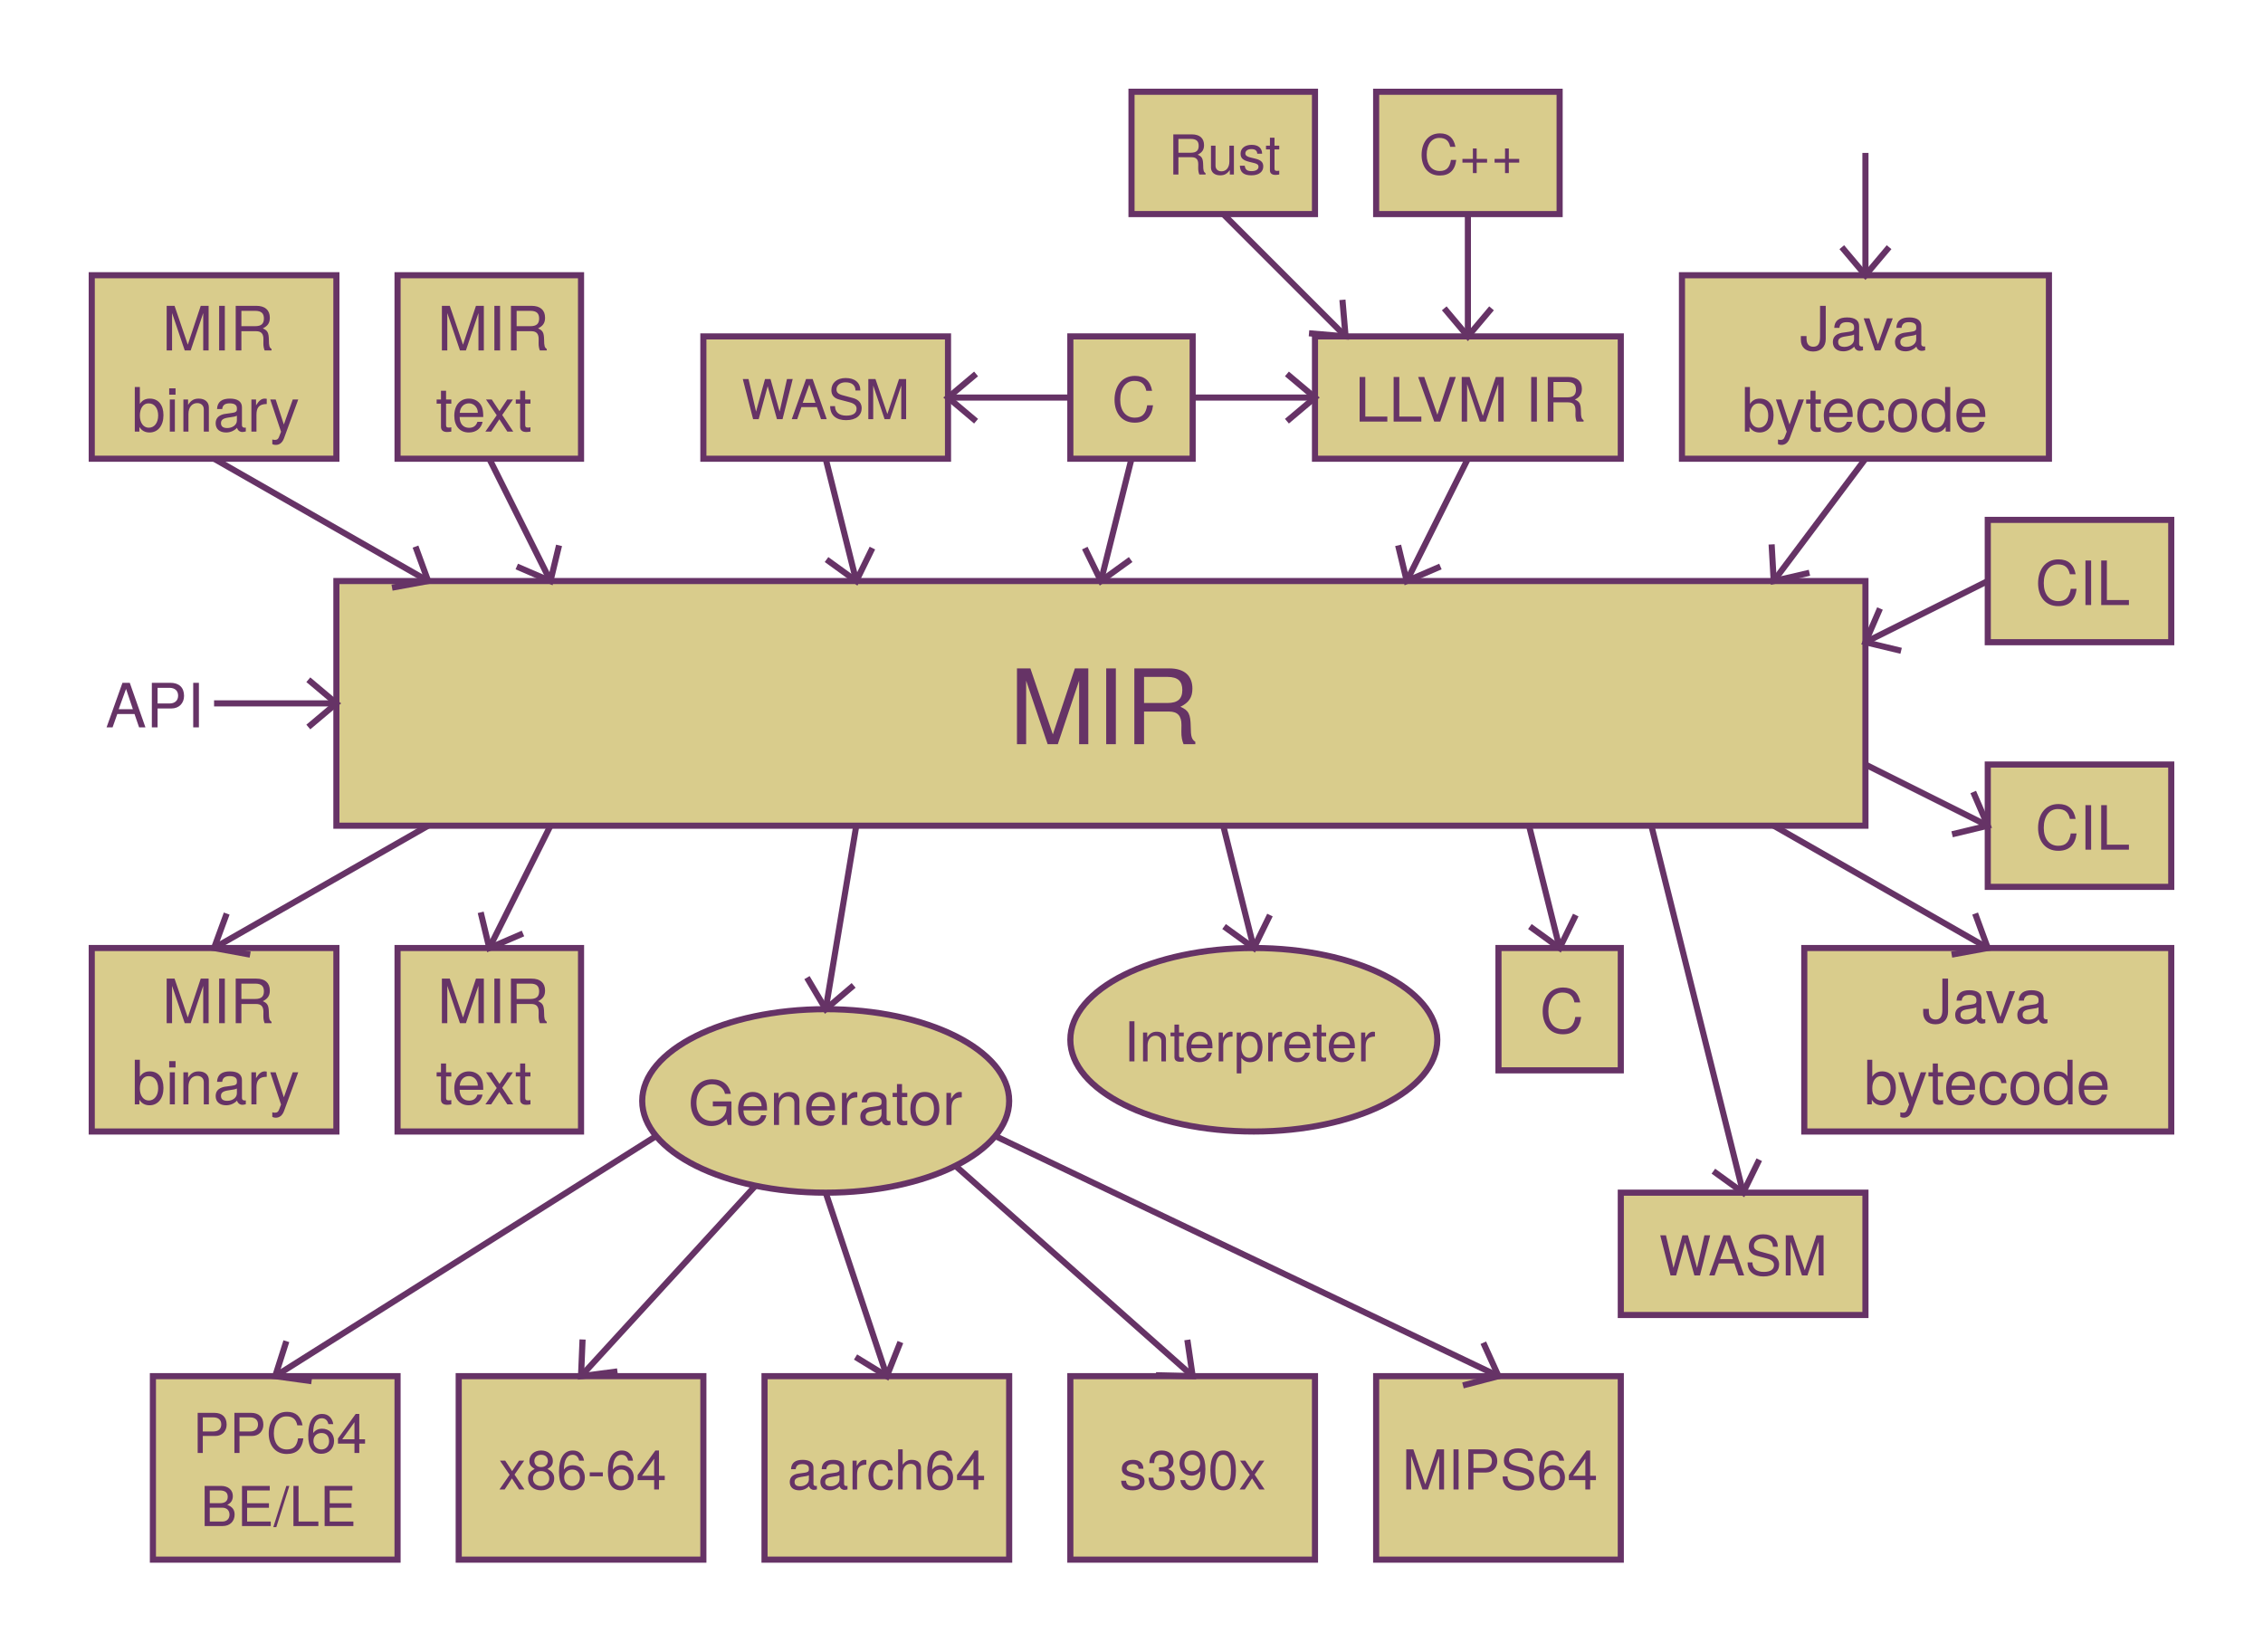
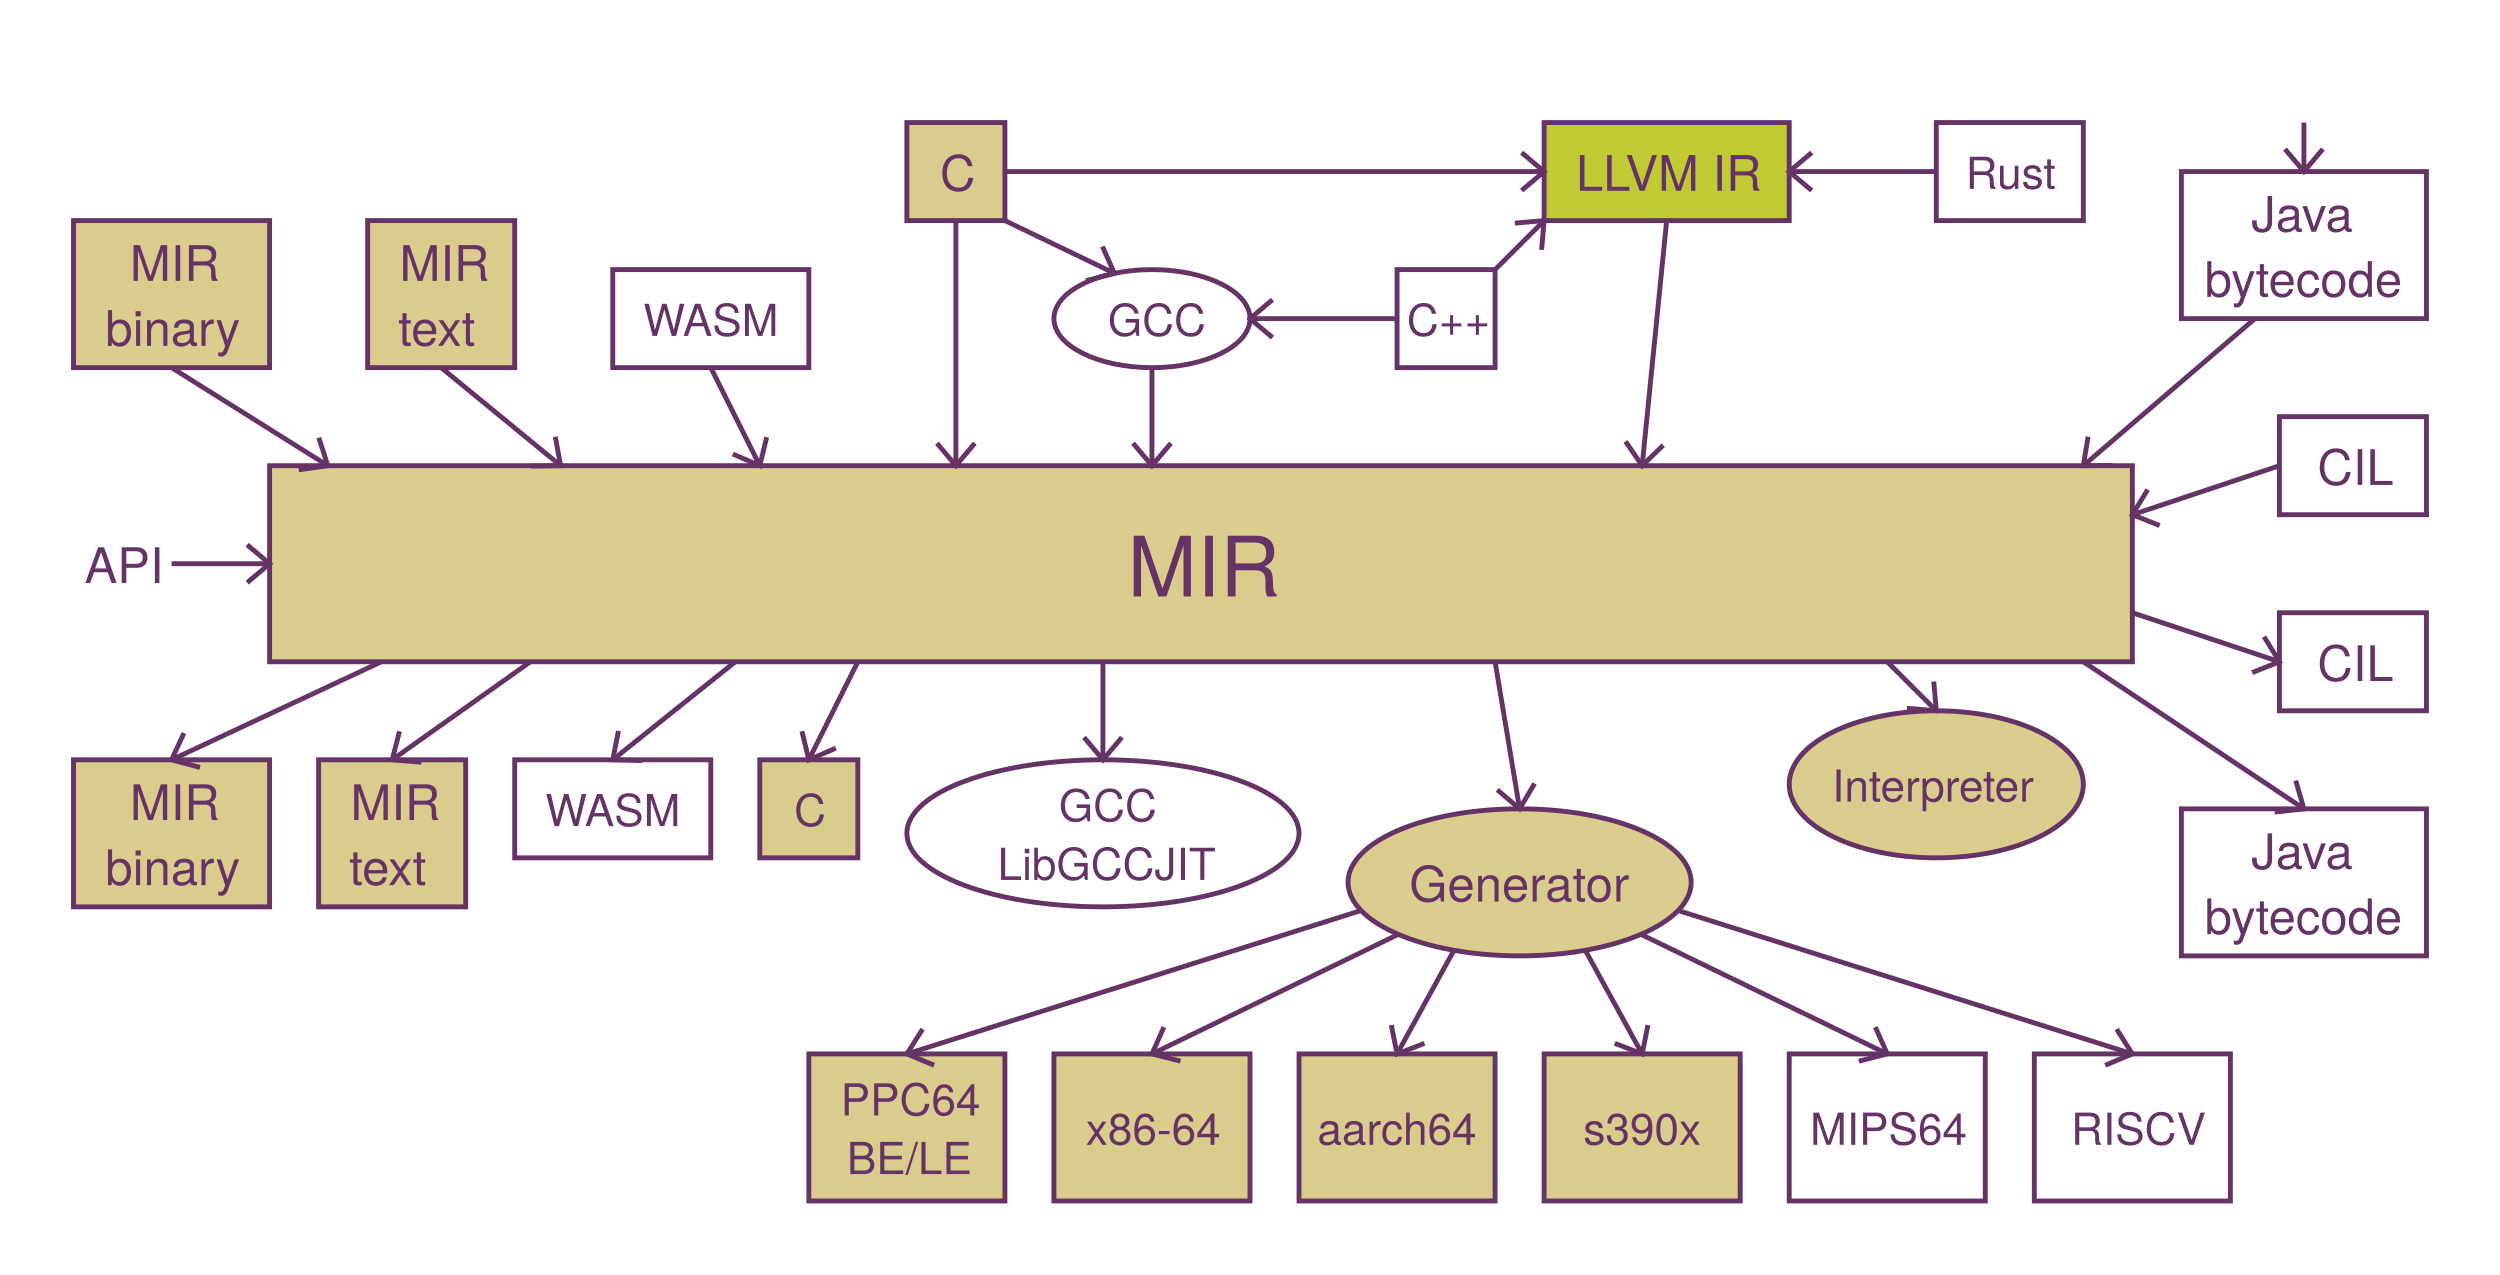
- <svg xmlns="http://www.w3.org/2000/svg" width="740.0" height="540.0" viewBox="130.0 70.0 740.0 540.0" version="1.1">
-   <rect x="130.0" y="70.0" width="740.0" height="540.0" fill="rgb(255,255,255)" />
-   <g id="s196449097">
-     <polygon id="s196449097" points="240.0,260.0 740,260.0 740,340.0 240.0,340.0 " fill="rgb(217,204,140)" stroke-width="2.0" stroke="rgb(102,51,102)" />
-     <g id="t196449097">
-       <text xml:space="preserve" x="460" y="313.348" font-family="Sans,Helvetica" fill="rgb(102,51,102)" font-size="34">MIR</text>
-     </g>
-   </g>
-   <g id="s44442702">
-     <polygon id="s44442702" points="160.0,280.0 200.0,280.0 200,320.0 160.0,320 " fill="none" stroke-width="0.0" stroke="rgb(102,51,102)" />
-     <g id="t44442702">
+ <svg xmlns="http://www.w3.org/2000/svg" width="1020.0" height="520.0" viewBox="130.0 70.0 1020.0 520.0" version="1.1">
+   <rect x="130.0" y="70.0" width="1020.0" height="520.0" fill="rgb(255,255,255)" />
+   <g id="s131903519">
+     <polygon id="s131903519" points="240.0,260.0 1000,260.0 1000,340 240.0,340.0 " fill="rgb(217,204,140)" stroke-width="2.0" stroke="rgb(102,51,102)" />
+     <g id="t131903519">
+       <text xml:space="preserve" x="590.0" y="313.348" font-family="Sans,Helvetica" fill="rgb(102,51,102)" font-size="34">MIR</text>
+     </g>
+   </g>
+   <g id="s228237164">
+     <polygon id="s228237164" points="160.0,280.0 200.0,280.0 200,320.0 160.0,320 " fill="none" stroke-width="0.0" stroke="rgb(102,51,102)" />
+     <g id="t228237164">
      <text xml:space="preserve" x="164.5" y="307.852" font-family="Sans,Helvetica" fill="rgb(102,51,102)" font-size="20">API</text>
    </g>
  </g>
-   <g id="s35744111">
-     <polygon id="s35744111" points="480.0,180.0 520,180.0 520,220.0 480.0,220 " fill="rgb(217,204,140)" stroke-width="2.0" stroke="rgb(102,51,102)" />
-     <g id="t35744111">
-       <text xml:space="preserve" x="493.5" y="207.852" font-family="Sans,Helvetica" fill="rgb(102,51,102)" font-size="20">C</text>
-     </g>
-   </g>
-   <g id="s20178556">
-     <polygon id="s20178556" points="560.0,180.0 660.0,180.0 659.998,220 560.0,220.0 " fill="rgb(217,204,140)" stroke-width="2.0" stroke="rgb(102,51,102)" />
-     <g id="t20178556">
-       <text xml:space="preserve" x="573.0" y="207.852" font-family="Sans,Helvetica" fill="rgb(102,51,102)" font-size="20">LLVM IR</text>
-     </g>
-   </g>
-   <g id="s54205189">
-     <polygon id="s54205189" points="360.0,180.0 439.999,180.0 440.0,220 360.0,220.0 " fill="rgb(217,204,140)" stroke-width="2.0" stroke="rgb(102,51,102)" />
-     <g id="t54205189">
-       <text xml:space="preserve" x="372.5" y="207.066" font-family="Sans,Helvetica" fill="rgb(102,51,102)" font-size="18">WASM</text>
-     </g>
-   </g>
-   <g id="s222574426">
-     <polygon id="s222574426" points="580.0,100.0 639.998,100.0 640.0,140.0 580.0,140.0 " fill="rgb(217,204,140)" stroke-width="2.0" stroke="rgb(102,51,102)" />
-     <g id="t222574426">
-       <text xml:space="preserve" x="594.0" y="127.066" font-family="Sans,Helvetica" fill="rgb(102,51,102)" font-size="18">C++</text>
-     </g>
-   </g>
-   <g id="s142945675">
-     <polygon id="s142945675" points="500,100.0 560,100.0 560.0,140 500,140.0 " fill="rgb(217,204,140)" stroke-width="2.0" stroke="rgb(102,51,102)" />
-     <g id="t142945675">
-       <text xml:space="preserve" x="512.0" y="127.066" font-family="Sans,Helvetica" fill="rgb(102,51,102)" font-size="18">Rust</text>
-     </g>
-   </g>
-   <g id="s152497768">
-     <polygon id="s152497768" points="160.0,380.0 240,380.0 240,440.0 160.0,440 " fill="rgb(217,204,140)" stroke-width="2.0" stroke="rgb(102,51,102)" />
-     <g id="t152497768">
+   <g id="s15792437">
+     <polygon id="s15792437" points="500.0,120.0 540.0,120.0 540,160.0 500.0,160 " fill="rgb(217,204,140)" stroke-width="2.0" stroke="rgb(102,51,102)" />
+     <g id="t15792437">
+       <text xml:space="preserve" x="513.5" y="147.852" font-family="Sans,Helvetica" fill="rgb(102,51,102)" font-size="20">C</text>
+     </g>
+   </g>
+   <g id="s109474250">
+     <polygon id="s109474250" points="760.0,120.0 860.0,120.0 859.998,160 760.0,160.0 " fill="rgb(192,202,51)" stroke-width="2.0" stroke="rgb(102,51,102)" />
+     <g id="t109474250">
+       <text xml:space="preserve" x="773.0" y="147.852" font-family="Sans,Helvetica" fill="rgb(102,51,102)" font-size="20">LLVM IR</text>
+     </g>
+   </g>
+   <g id="s170274619">
+     <polygon id="s170274619" points="380.0,180.0 459.999,180.0 460.0,220 380.0,220.0 " fill="none" stroke-width="2.0" stroke="rgb(102,51,102)" />
+     <g id="t170274619">
+       <text xml:space="preserve" x="392.5" y="207.066" font-family="Sans,Helvetica" fill="rgb(102,51,102)" font-size="18">WASM</text>
+     </g>
+   </g>
+   <g id="s122177112">
+     <polygon id="s122177112" points="700.0,180.0 739.999,180.0 740.0,220 700.0,220.0 " fill="none" stroke-width="2.0" stroke="rgb(102,51,102)" />
+     <g id="t122177112">
+       <text xml:space="preserve" x="704.0" y="207.066" font-family="Sans,Helvetica" fill="rgb(102,51,102)" font-size="18">C++</text>
+     </g>
+   </g>
+   <g id="s256177073">
+     <polygon id="s256177073" points="920,120.0 980,120.0 980.0,160 920,160.0 " fill="none" stroke-width="2.0" stroke="rgb(102,51,102)" />
+     <g id="t256177073">
+       <text xml:space="preserve" x="932.0" y="147.066" font-family="Sans,Helvetica" fill="rgb(102,51,102)" font-size="18">Rust</text>
+     </g>
+   </g>
+   <g id="s243392662">
+     <polygon id="s243392662" points="160.0,380.0 240,380.0 240,440.0 160.0,440 " fill="rgb(217,204,140)" stroke-width="2.0" stroke="rgb(102,51,102)" />
+     <g id="t243392662">
      <text xml:space="preserve" x="183" y="404.58" font-family="Sans,Helvetica" fill="rgb(102,51,102)" font-size="20">MIR</text>
      <text xml:space="preserve" x="173" y="431.123" font-family="Sans,Helvetica" fill="rgb(102,51,102)" font-size="20">binary</text>
    </g>
  </g>
-   <g id="s131555969">
-     <polygon id="s131555969" points="260.0,380.0 320.0,380.0 320,439.999 260.0,440.0 " fill="rgb(217,204,140)" stroke-width="2.0" stroke="rgb(102,51,102)" />
-     <g id="t131555969">
+   <g id="s163480599">
+     <polygon id="s163480599" points="260.0,380.0 320.0,380.0 320,439.999 260.0,440.0 " fill="rgb(217,204,140)" stroke-width="2.0" stroke="rgb(102,51,102)" />
+     <g id="t163480599">
      <text xml:space="preserve" x="273.0" y="404.58" font-family="Sans,Helvetica" fill="rgb(102,51,102)" font-size="20">MIR</text>
      <text xml:space="preserve" x="272.5" y="431.123" font-family="Sans,Helvetica" fill="rgb(102,51,102)" font-size="20">text</text>
    </g>
  </g>
-   <g id="s125726502">
-     <polygon id="s125726502" points="620.0,380.0 659.999,380.0 660.0,420.0 620.0,420 " fill="rgb(217,204,140)" stroke-width="2.0" stroke="rgb(102,51,102)" />
-     <g id="t125726502">
-       <text xml:space="preserve" x="633.5" y="407.852" font-family="Sans,Helvetica" fill="rgb(102,51,102)" font-size="20">C</text>
-     </g>
-   </g>
-   <g id="s68622183">
-     <polygon id="s68622183" points="280.0,520.0 360.0,520.0 360,580.0 280.0,580.0 " fill="rgb(217,204,140)" stroke-width="2.0" stroke="rgb(102,51,102)" />
-     <g id="t68622183">
-       <text xml:space="preserve" x="293.0" y="557.066" font-family="Sans,Helvetica" fill="rgb(102,51,102)" font-size="18">x86-64</text>
-     </g>
-   </g>
-   <g id="s127961364">
-     <polygon id="s127961364" points="380.0,520.0 460,520.0 460.0,580.0 380.0,580 " fill="rgb(217,204,140)" stroke-width="2.0" stroke="rgb(102,51,102)" />
-     <g id="t127961364">
-       <text xml:space="preserve" x="387.5" y="557.066" font-family="Sans,Helvetica" fill="rgb(102,51,102)" font-size="18">aarch64</text>
-     </g>
-   </g>
-   <g id="s43427261">
-     <polygon id="s43427261" points="180,520.0 260,520.0 260,580.0 180,580.0 " fill="rgb(217,204,140)" stroke-width="2.0" stroke="rgb(102,51,102)" />
-     <g id="t43427261">
-       <text xml:space="preserve" x="193" y="545.122" font-family="Sans,Helvetica" fill="rgb(102,51,102)" font-size="18">PPC64</text>
-       <text xml:space="preserve" x="195.5" y="569.011" font-family="Sans,Helvetica" fill="rgb(102,51,102)" font-size="18">BE/LE</text>
-     </g>
-   </g>
-   <g id="s231888818">
-     <polygon id="s231888818" points="580.0,520.0 660.0,520.0 659.999,580.0 580.0,580.0 " fill="rgb(217,204,140)" stroke-width="2.0" stroke="rgb(102,51,102)" />
-     <g id="t231888818">
-       <text xml:space="preserve" x="588.5" y="557.066" font-family="Sans,Helvetica" fill="rgb(102,51,102)" font-size="18">MIPS64</text>
-     </g>
-   </g>
-   <g id="s250856195">
-     <polygon id="s250856195" points="160,160.0 240,160.0 240.0,220.0 160,220 " fill="rgb(217,204,140)" stroke-width="2.0" stroke="rgb(102,51,102)" />
-     <g id="t250856195">
-       <text xml:space="preserve" x="183.0" y="184.58" font-family="Sans,Helvetica" fill="rgb(102,51,102)" font-size="20">MIR</text>
-       <text xml:space="preserve" x="173.0" y="211.123" font-family="Sans,Helvetica" fill="rgb(102,51,102)" font-size="20">binary</text>
-     </g>
-   </g>
-   <g id="s176628352">
-     <polygon id="s176628352" points="260.0,160.0 320.0,160.0 320.0,220 260.0,220.0 " fill="rgb(217,204,140)" stroke-width="2.0" stroke="rgb(102,51,102)" />
-     <g id="t176628352">
-       <text xml:space="preserve" x="273.0" y="184.58" font-family="Sans,Helvetica" fill="rgb(102,51,102)" font-size="20">MIR</text>
-       <text xml:space="preserve" x="272.5" y="211.123" font-family="Sans,Helvetica" fill="rgb(102,51,102)" font-size="20">text</text>
-     </g>
-   </g>
-   <g id="s118284473">
-     <ellipse id="s118284473" cx="540.0" cy="410.0" rx="60.0" ry="30.0" fill="rgb(217,204,140)" stroke-width="2.0" stroke="rgb(102,51,102)" />
-     <g id="t118284473">
-       <text xml:space="preserve" x="497.5" y="417.066" font-family="Sans,Helvetica" fill="rgb(102,51,102)" font-size="18">Interpreter</text>
-     </g>
-   </g>
-   <g id="s84557054">
-     <ellipse id="s84557054" cx="400.0" cy="430.0" rx="60" ry="30.0" fill="rgb(217,204,140)" stroke-width="2.0" stroke="rgb(102,51,102)" />
-     <g id="t84557054">
-       <text xml:space="preserve" x="355.0" y="437.852" font-family="Sans,Helvetica" fill="rgb(102,51,102)" font-size="20">Generator</text>
-     </g>
-   </g>
-   <g id="s241536095">
-     <polygon id="s241536095" points="680.0,160.0 799.999,160.0 800.0,220.0 680.0,219.999 " fill="rgb(217,204,140)" stroke-width="2.0" stroke="rgb(102,51,102)" />
-     <g id="t241536095">
-       <text xml:space="preserve" x="718.5" y="184.58" font-family="Sans,Helvetica" fill="rgb(102,51,102)" font-size="20">Java</text>
-       <text xml:space="preserve" x="699.5" y="211.123" font-family="Sans,Helvetica" fill="rgb(102,51,102)" font-size="20">bytecode</text>
-     </g>
-   </g>
-   <g id="s41674412">
-     <polygon id="s41674412" points="720.0,380.0 840.0,380.0 839.998,440.0 720.0,440 " fill="rgb(217,204,140)" stroke-width="2.0" stroke="rgb(102,51,102)" />
-     <g id="t41674412">
-       <text xml:space="preserve" x="758.5" y="404.58" font-family="Sans,Helvetica" fill="rgb(102,51,102)" font-size="20">Java</text>
-       <text xml:space="preserve" x="739.5" y="431.123" font-family="Sans,Helvetica" fill="rgb(102,51,102)" font-size="20">bytecode</text>
-     </g>
-   </g>
-   <g id="s68276085">
-     <polygon id="s68276085" points="700.0,100.0 780.0,100.0 779.998,120 700.0,120.0 " fill="none" stroke-width="0.0" stroke="rgb(102,51,102)" />
-     <g id="t68276085" />
-   </g>
-   <g id="s38349578">
-     <polygon id="s38349578" points="660.0,460.0 740.0,460.0 740,500 660.0,500.0 " fill="rgb(217,204,140)" stroke-width="2.0" stroke="rgb(102,51,102)" />
-     <g id="t38349578">
-       <text xml:space="preserve" x="672.5" y="487.066" font-family="Sans,Helvetica" fill="rgb(102,51,102)" font-size="18">WASM</text>
-     </g>
-   </g>
-   <g id="s134254459">
-     <polygon id="s134254459" points="780.0,240.0 840.0,240.0 840,280.0 780.0,280.0 " fill="rgb(217,204,140)" stroke-width="2.0" stroke="rgb(102,51,102)" />
-     <g id="t134254459">
-       <text xml:space="preserve" x="795.5" y="267.852" font-family="Sans,Helvetica" fill="rgb(102,51,102)" font-size="20">CIL</text>
-     </g>
-   </g>
-   <g id="s135709080">
-     <polygon id="s135709080" points="780.0,320.0 840,320.0 840.0,360.0 780.0,360.0 " fill="rgb(217,204,140)" stroke-width="2.0" stroke="rgb(102,51,102)" />
-     <g id="t135709080">
-       <text xml:space="preserve" x="795.5" y="347.852" font-family="Sans,Helvetica" fill="rgb(102,51,102)" font-size="20">CIL</text>
-     </g>
-   </g>
-   <g id="s71101937">
-     <polygon id="s71101937" points="480.0,520.0 560.0,520.0 560,580 480.0,580.0 " fill="rgb(217,204,140)" stroke-width="2.0" stroke="rgb(102,51,102)" />
-     <g id="t71101937">
-       <text xml:space="preserve" x="496.0" y="557.066" font-family="Sans,Helvetica" fill="rgb(102,51,102)" font-size="18">s390x</text>
-     </g>
-   </g>
-   <g id="la131526102">
-     <path id="s131526102" d="M 200.0,300.0 240.0,300.0 " fill="none" stroke-width="2.0" stroke="rgb(102,51,102)" />
-     <path id="s209627223" d="M 230.822,307.731 240.0,300.0 230.822,292.269 " fill="none" stroke-width="2.0" stroke="rgb(102,51,102)" />
-     <g id="t131526102">
+   <g id="s52916228">
+     <polygon id="s52916228" points="560.0,500.0 640.0,500.0 640,560.0 560.0,560.0 " fill="rgb(217,204,140)" stroke-width="2.0" stroke="rgb(102,51,102)" />
+     <g id="t52916228">
+       <text xml:space="preserve" x="573.0" y="537.066" font-family="Sans,Helvetica" fill="rgb(102,51,102)" font-size="18">x86-64</text>
+     </g>
+   </g>
+   <g id="s50600429">
+     <polygon id="s50600429" points="660.0,500.0 740,500.0 740.0,560.0 660.0,560 " fill="rgb(217,204,140)" stroke-width="2.0" stroke="rgb(102,51,102)" />
+     <g id="t50600429">
+       <text xml:space="preserve" x="667.5" y="537.066" font-family="Sans,Helvetica" fill="rgb(102,51,102)" font-size="18">aarch64</text>
+     </g>
+   </g>
+   <g id="s49508386">
+     <polygon id="s49508386" points="460.0,500.0 540.0,500.0 540.0,560.0 460.0,560.0 " fill="rgb(217,204,140)" stroke-width="2.0" stroke="rgb(102,51,102)" />
+     <g id="t49508386">
+       <text xml:space="preserve" x="473.0" y="525.122" font-family="Sans,Helvetica" fill="rgb(102,51,102)" font-size="18">PPC64</text>
+       <text xml:space="preserve" x="475.5" y="549.011" font-family="Sans,Helvetica" fill="rgb(102,51,102)" font-size="18">BE/LE</text>
+     </g>
+   </g>
+   <g id="s169691827">
+     <polygon id="s169691827" points="860.0,500.0 940.0,500.0 939.999,560.0 860.0,560.0 " fill="none" stroke-width="2.0" stroke="rgb(102,51,102)" />
+     <g id="t169691827">
+       <text xml:space="preserve" x="868.5" y="537.066" font-family="Sans,Helvetica" fill="rgb(102,51,102)" font-size="18">MIPS64</text>
+     </g>
+   </g>
+   <g id="s78481520">
+     <polygon id="s78481520" points="160.0,160.0 240,160.0 240,220.0 160.0,220 " fill="rgb(217,204,140)" stroke-width="2.0" stroke="rgb(102,51,102)" />
+     <g id="t78481520">
+       <text xml:space="preserve" x="183" y="184.58" font-family="Sans,Helvetica" fill="rgb(102,51,102)" font-size="20">MIR</text>
+       <text xml:space="preserve" x="173" y="211.123" font-family="Sans,Helvetica" fill="rgb(102,51,102)" font-size="20">binary</text>
+     </g>
+   </g>
+   <g id="s68511721">
+     <polygon id="s68511721" points="280.0,160.0 340.0,160.0 340.0,220 280.0,220.0 " fill="rgb(217,204,140)" stroke-width="2.0" stroke="rgb(102,51,102)" />
+     <g id="t68511721">
+       <text xml:space="preserve" x="293.0" y="184.58" font-family="Sans,Helvetica" fill="rgb(102,51,102)" font-size="20">MIR</text>
+       <text xml:space="preserve" x="292.5" y="211.123" font-family="Sans,Helvetica" fill="rgb(102,51,102)" font-size="20">text</text>
+     </g>
+   </g>
+   <g id="s167537774">
+     <ellipse id="s167537774" cx="920.0" cy="390.0" rx="60.0" ry="30.0" fill="rgb(217,204,140)" stroke-width="2.0" stroke="rgb(102,51,102)" />
+     <g id="t167537774">
+       <text xml:space="preserve" x="877.5" y="397.066" font-family="Sans,Helvetica" fill="rgb(102,51,102)" font-size="18">Interpreter</text>
+     </g>
+   </g>
+   <g id="s77061903">
+     <ellipse id="s77061903" cx="750.0" cy="430.0" rx="70.0" ry="30.0" fill="rgb(217,204,140)" stroke-width="2.0" stroke="rgb(102,51,102)" />
+     <g id="t77061903">
+       <text xml:space="preserve" x="705.0" y="437.852" font-family="Sans,Helvetica" fill="rgb(102,51,102)" font-size="20">Generator</text>
+     </g>
+   </g>
+   <g id="s255507356">
+     <polygon id="s255507356" points="1020,140.0 1119.999,140.0 1120.0,200.0 1020,199.999 " fill="none" stroke-width="2.0" stroke="rgb(102,51,102)" />
+     <g id="t255507356">
+       <text xml:space="preserve" x="1048.5" y="164.58" font-family="Sans,Helvetica" fill="rgb(102,51,102)" font-size="20">Java</text>
+       <text xml:space="preserve" x="1029.5" y="191.123" font-family="Sans,Helvetica" fill="rgb(102,51,102)" font-size="20">bytecode</text>
+     </g>
+   </g>
+   <g id="s131307941">
+     <polygon id="s131307941" points="1020.0,400.0 1120.001,400.0 1119.999,460.0 1020.0,460 " fill="none" stroke-width="2.0" stroke="rgb(102,51,102)" />
+     <g id="t131307941">
+       <text xml:space="preserve" x="1048.5" y="424.58" font-family="Sans,Helvetica" fill="rgb(102,51,102)" font-size="20">Java</text>
+       <text xml:space="preserve" x="1029.5" y="451.123" font-family="Sans,Helvetica" fill="rgb(102,51,102)" font-size="20">bytecode</text>
+     </g>
+   </g>
+   <g id="s143057274">
+     <polygon id="s143057274" points="1040.0,100.0 1100.0,100.0 1099.998,120 1040.0,120.0 " fill="none" stroke-width="0.0" stroke="rgb(102,51,102)" />
+     <g id="t143057274" />
+   </g>
+   <g id="s142433579">
+     <polygon id="s142433579" points="1060.0,240.0 1119.999,240.0 1119.999,280.0 1060.0,280.0 " fill="none" stroke-width="2.0" stroke="rgb(102,51,102)" />
+     <g id="t142433579">
+       <text xml:space="preserve" x="1075.5" y="267.852" font-family="Sans,Helvetica" fill="rgb(102,51,102)" font-size="20">CIL</text>
+     </g>
+   </g>
+   <g id="s168162696">
+     <polygon id="s168162696" points="1060.0,320.0 1120.0,320.0 1120.0,360.0 1060.0,360.0 " fill="none" stroke-width="2.0" stroke="rgb(102,51,102)" />
+     <g id="t168162696">
+       <text xml:space="preserve" x="1075.5" y="347.852" font-family="Sans,Helvetica" fill="rgb(102,51,102)" font-size="20">CIL</text>
+     </g>
+   </g>
+   <g id="s76098337">
+     <polygon id="s76098337" points="760.0,500.0 840.0,500.0 840,560 760.0,560.0 " fill="rgb(217,204,140)" stroke-width="2.0" stroke="rgb(102,51,102)" />
+     <g id="t76098337">
+       <text xml:space="preserve" x="776.0" y="537.066" font-family="Sans,Helvetica" fill="rgb(102,51,102)" font-size="18">s390x</text>
+     </g>
+   </g>
+   <g id="s101817158">
+     <polygon id="s101817158" points="960,500.0 1040.0,500.0 1039.999,560 960,560.0 " fill="none" stroke-width="2.0" stroke="rgb(102,51,102)" />
+     <g id="t101817158">
+       <text xml:space="preserve" x="975.0" y="537.066" font-family="Sans,Helvetica" fill="rgb(102,51,102)" font-size="18">RISCV</text>
+     </g>
+   </g>
+   <g id="s15900935">
+     <polygon id="s15900935" points="340.0,380.0 420.0,380.0 420.0,420.0 340.0,420 " fill="none" stroke-width="2.0" stroke="rgb(102,51,102)" />
+     <g id="t15900935">
+       <text xml:space="preserve" x="352.5" y="407.066" font-family="Sans,Helvetica" fill="rgb(102,51,102)" font-size="18">WASM</text>
+     </g>
+   </g>
+   <g id="s113828404">
+     <polygon id="s113828404" points="440.0,380.0 480.0,380.0 480.0,420.0 440.0,420 " fill="rgb(217,204,140)" stroke-width="2.0" stroke="rgb(102,51,102)" />
+     <g id="t113828404">
+       <text xml:space="preserve" x="454.0" y="407.066" font-family="Sans,Helvetica" fill="rgb(102,51,102)" font-size="18">C</text>
+     </g>
+   </g>
+   <g id="s11294813">
+     <ellipse id="s11294813" cx="600" cy="200.0" rx="40.0" ry="20.0" fill="none" stroke-width="2.0" stroke="rgb(102,51,102)" />
+     <g id="t11294813">
+       <text xml:space="preserve" x="582" y="207.066" font-family="Sans,Helvetica" fill="rgb(102,51,102)" font-size="18">GCC</text>
+     </g>
+   </g>
+   <g id="s20719058">
+     <ellipse id="s20719058" cx="580.0" cy="410.0" rx="80.0" ry="30.0" fill="none" stroke-width="2.0" stroke="rgb(102,51,102)" />
+     <g id="t20719058">
+       <text xml:space="preserve" x="562.0" y="405.122" font-family="Sans,Helvetica" fill="rgb(102,51,102)" font-size="18">GCC</text>
+       <text xml:space="preserve" x="537.0" y="429.011" font-family="Sans,Helvetica" fill="rgb(102,51,102)" font-size="18">LibGCCJIT</text>
+     </g>
+   </g>
+   <g id="la210650787">
+     <path id="s210650787" d="M 200.0,300.0 240.0,300 " fill="none" stroke-width="2.0" stroke="rgb(102,51,102)" />
+     <path id="s186282042" d="M 230.822,307.73 240.0,300 230.822,292.269 " fill="none" stroke-width="2.0" stroke="rgb(102,51,102)" />
+     <g id="t210650787">
      <text xml:space="preserve" x="220.0" y="292.206" font-family="Sans,Helvetica" fill="rgb(102,51,102)" font-size="14" />
    </g>
  </g>
-   <g id="la194794204">
-     <path id="s194794204" d="M 200,380.0 270,340.0 " fill="none" stroke-width="2.0" stroke="rgb(102,51,102)" />
-     <path id="s83263461" d="M 204.133,368.734 200,380.0 211.804,382.158 " fill="none" stroke-width="2.0" stroke="rgb(102,51,102)" />
-     <g id="t194794204">
-       <text xml:space="preserve" x="239" y="365.496" font-family="Sans,Helvetica" fill="rgb(102,51,102)" font-size="14" />
-     </g>
-   </g>
-   <g id="la134900410">
-     <path id="s134900410" d="M 310,340.0 290.0,380.0 " fill="none" stroke-width="2.0" stroke="rgb(102,51,102)" />
-     <path id="s248532331" d="M 287.19,368.334 290.0,380.0 301.019,375.248 " fill="none" stroke-width="2.0" stroke="rgb(102,51,102)" />
-     <g id="t134900410">
-       <text xml:space="preserve" x="304" y="365.496" font-family="Sans,Helvetica" fill="rgb(102,51,102)" font-size="14" />
-     </g>
-   </g>
-   <g id="la34193608">
-     <path id="s34193608" d="M 609.999,220 590,260.0 " fill="none" stroke-width="2.0" stroke="rgb(102,51,102)" />
-     <path id="s160707937" d="M 587.19,248.334 590,260.0 601.019,255.248 " fill="none" stroke-width="2.0" stroke="rgb(102,51,102)" />
-     <g id="t34193608">
-       <text xml:space="preserve" x="604" y="245.496" font-family="Sans,Helvetica" fill="rgb(102,51,102)" font-size="14" />
-     </g>
-   </g>
-   <g id="la107247750">
-     <path id="s107247750" d="M 500,220 490,260.0 " fill="none" stroke-width="2.0" stroke="rgb(102,51,102)" />
-     <path id="s52712775" d="M 484.726,249.221 490,260.0 499.726,252.971 " fill="none" stroke-width="2.0" stroke="rgb(102,51,102)" />
-     <g id="t107247750">
-       <text xml:space="preserve" x="499" y="245.496" font-family="Sans,Helvetica" fill="rgb(102,51,102)" font-size="14" />
-     </g>
-   </g>
-   <g id="la73277812">
-     <path id="s73277812" d="M 400.0,220 410,260.0 " fill="none" stroke-width="2.0" stroke="rgb(102,51,102)" />
-     <path id="s234735261" d="M 400.274,252.971 410,260.0 415.274,249.221 " fill="none" stroke-width="2.0" stroke="rgb(102,51,102)" />
-     <g id="t73277812">
-       <text xml:space="preserve" x="409" y="245.496" font-family="Sans,Helvetica" fill="rgb(102,51,102)" font-size="14" />
-     </g>
-   </g>
-   <g id="la33527570">
-     <path id="s33527570" d="M 440,200 480.0,200 " fill="none" stroke-width="2.0" stroke="rgb(102,51,102)" />
-     <path id="s63373027" d="M 449.178,192.269 440,200 449.178,207.731 " fill="none" stroke-width="2.0" stroke="rgb(102,51,102)" />
-     <g id="t33527570">
-       <text xml:space="preserve" x="460" y="192.206" font-family="Sans,Helvetica" fill="rgb(102,51,102)" font-size="14" />
-     </g>
-   </g>
-   <g id="la66445536">
-     <path id="s66445536" d="M 520,200.0 560.0,200 " fill="none" stroke-width="2.0" stroke="rgb(102,51,102)" />
-     <path id="s125120409" d="M 550.822,207.731 560.0,200 550.822,192.269 " fill="none" stroke-width="2.0" stroke="rgb(102,51,102)" />
-     <g id="t66445536">
-       <text xml:space="preserve" x="540" y="192.206" font-family="Sans,Helvetica" fill="rgb(102,51,102)" font-size="14" />
-     </g>
-   </g>
-   <g id="la180097630">
-     <path id="s180097630" d="M 290.0,220.0 310,260.0 " fill="none" stroke-width="2.0" stroke="rgb(102,51,102)" />
-     <path id="s39888447" d="M 298.981,255.248 310,260.0 312.81,248.334 " fill="none" stroke-width="2.0" stroke="rgb(102,51,102)" />
-     <g id="t180097630">
-       <text xml:space="preserve" x="304" y="245.496" font-family="Sans,Helvetica" fill="rgb(102,51,102)" font-size="14" />
-     </g>
-   </g>
-   <g id="la159918860">
-     <path id="s159918860" d="M 200.0,220.0 270,260.0 " fill="none" stroke-width="2.0" stroke="rgb(102,51,102)" />
-     <path id="s56634453" d="M 258.195,262.158 270,260.0 265.866,248.734 " fill="none" stroke-width="2.0" stroke="rgb(102,51,102)" />
-     <g id="t159918860">
-       <text xml:space="preserve" x="239" y="245.496" font-family="Sans,Helvetica" fill="rgb(102,51,102)" font-size="14" />
-     </g>
-   </g>
-   <g id="la204666474">
-     <path id="s204666474" d="M 530,340.0 540.0,380.0 " fill="none" stroke-width="2.0" stroke="rgb(102,51,102)" />
-     <path id="s147023707" d="M 530.274,372.971 540.0,380.0 545.274,369.221 " fill="none" stroke-width="2.0" stroke="rgb(102,51,102)" />
-     <g id="t204666474">
-       <text xml:space="preserve" x="539" y="365.496" font-family="Sans,Helvetica" fill="rgb(102,51,102)" font-size="14" />
-     </g>
-   </g>
-   <g id="la1240056">
-     <path id="s1240056" d="M 220,520.0 344.567,441.481 " fill="none" stroke-width="2.0" stroke="rgb(102,51,102)" />
-     <path id="s96745681" d="M 223.642,508.566 220,520.0 231.887,521.646 " fill="none" stroke-width="2.0" stroke="rgb(102,51,102)" />
-     <g id="t1240056">
-       <text xml:space="preserve" x="286.284" y="486.236" font-family="Sans,Helvetica" fill="rgb(102,51,102)" font-size="14" />
-     </g>
-   </g>
-   <g id="la8523574">
-     <path id="s8523574" d="M 320.0,520.0 377.039,457.716 " fill="none" stroke-width="2.0" stroke="rgb(102,51,102)" />
-     <path id="s29826615" d="M 320.498,508.01 320.0,520.0 331.9,518.452 " fill="none" stroke-width="2.0" stroke="rgb(102,51,102)" />
-     <g id="t8523574">
-       <text xml:space="preserve" x="352.519" y="494.354" font-family="Sans,Helvetica" fill="rgb(102,51,102)" font-size="14" />
-     </g>
-   </g>
-   <g id="la42389412">
-     <path id="s42389412" d="M 400.0,460.0 420,520.0 " fill="none" stroke-width="2.0" stroke="rgb(102,51,102)" />
-     <path id="s58888461" d="M 409.764,513.737 420,520.0 424.432,508.848 " fill="none" stroke-width="2.0" stroke="rgb(102,51,102)" />
-     <g id="t42389412">
-       <text xml:space="preserve" x="414" y="495.496" font-family="Sans,Helvetica" fill="rgb(102,51,102)" font-size="14" />
-     </g>
-   </g>
-   <g id="la64481474">
-     <path id="s64481474" d="M 455.433,441.481 620.0,520.0 " fill="none" stroke-width="2.0" stroke="rgb(102,51,102)" />
-     <path id="s65365715" d="M 608.388,523.025 620.0,520.0 615.045,509.071 " fill="none" stroke-width="2.0" stroke="rgb(102,51,102)" />
-     <g id="t64481474">
-       <text xml:space="preserve" x="541.716" y="486.236" font-family="Sans,Helvetica" fill="rgb(102,51,102)" font-size="14" />
-     </g>
-   </g>
-   <g id="la137576976">
-     <path id="s137576976" d="M 630,340.0 640,380.0 " fill="none" stroke-width="2.0" stroke="rgb(102,51,102)" />
-     <path id="s72626441" d="M 630.274,372.971 640,380.0 645.274,369.221 " fill="none" stroke-width="2.0" stroke="rgb(102,51,102)" />
-     <g id="t137576976">
-       <text xml:space="preserve" x="639" y="365.496" font-family="Sans,Helvetica" fill="rgb(102,51,102)" font-size="14" />
-     </g>
-   </g>
-   <g id="la79679246">
-     <path id="s79679246" d="M 710,340.0 780.0,380.0 " fill="none" stroke-width="2.0" stroke="rgb(102,51,102)" />
-     <path id="s160800047" d="M 768.196,382.158 780.0,380.0 775.867,368.734 " fill="none" stroke-width="2.0" stroke="rgb(102,51,102)" />
-     <g id="t79679246">
-       <text xml:space="preserve" x="749" y="365.496" font-family="Sans,Helvetica" fill="rgb(102,51,102)" font-size="14" />
-     </g>
-   </g>
-   <g id="la200437564">
-     <path id="s200437564" d="M 740.0,220 710,260.0 " fill="none" stroke-width="2.0" stroke="rgb(102,51,102)" />
-     <path id="s142988485" d="M 709.322,248.019 710,260.0 721.691,257.296 " fill="none" stroke-width="2.0" stroke="rgb(102,51,102)" />
-     <g id="t200437564">
-       <text xml:space="preserve" x="729" y="245.496" font-family="Sans,Helvetica" fill="rgb(102,51,102)" font-size="14" />
-     </g>
-   </g>
-   <g id="la221105690">
-     <path id="s221105690" d="M 610,140.0 610.0,180.0 " fill="none" stroke-width="2.0" stroke="rgb(102,51,102)" />
-     <path id="s57204043" d="M 602.269,170.822 610.0,180.0 617.731,170.822 " fill="none" stroke-width="2.0" stroke="rgb(102,51,102)" />
-     <g id="t221105690">
-       <text xml:space="preserve" x="614" y="165.496" font-family="Sans,Helvetica" fill="rgb(102,51,102)" font-size="14" />
-     </g>
-   </g>
-   <g id="la169165608">
-     <path id="s169165608" d="M 530.0,140 570.0,180.0 " fill="none" stroke-width="2.0" stroke="rgb(102,51,102)" />
-     <path id="s242481217" d="M 558.044,178.976 570.0,180.0 568.976,168.044 " fill="none" stroke-width="2.0" stroke="rgb(102,51,102)" />
-     <g id="t169165608">
-       <text xml:space="preserve" x="554.0" y="165.496" font-family="Sans,Helvetica" fill="rgb(102,51,102)" font-size="14" />
-     </g>
-   </g>
-   <g id="la4895206">
-     <path id="s4895206" d="M 739.999,120 739.999,160.0 " fill="none" stroke-width="2.0" stroke="rgb(102,51,102)" />
-     <path id="s266732327" d="M 732.269,150.822 739.999,160.0 747.73,150.822 " fill="none" stroke-width="2.0" stroke="rgb(102,51,102)" />
-     <g id="t4895206">
-       <text xml:space="preserve" x="743.999" y="145.496" font-family="Sans,Helvetica" fill="rgb(102,51,102)" font-size="14" />
-     </g>
-   </g>
-   <g id="la17787348">
-     <path id="s17787348" d="M 670,340.0 700.0,460.0 " fill="none" stroke-width="2.0" stroke="rgb(102,51,102)" />
-     <path id="s63362941" d="M 690.274,452.971 700.0,460.0 705.274,449.221 " fill="none" stroke-width="2.0" stroke="rgb(102,51,102)" />
-     <g id="t17787348">
-       <text xml:space="preserve" x="689" y="405.496" font-family="Sans,Helvetica" fill="rgb(102,51,102)" font-size="14" />
-     </g>
-   </g>
-   <g id="la150996594">
-     <path id="s150996594" d="M 740,320.0 780.0,340.0 " fill="none" stroke-width="2.0" stroke="rgb(102,51,102)" />
-     <path id="s86354627" d="M 768.334,342.81 780.0,340.0 775.248,328.981 " fill="none" stroke-width="2.0" stroke="rgb(102,51,102)" />
-     <g id="t150996594">
-       <text xml:space="preserve" x="764" y="335.496" font-family="Sans,Helvetica" fill="rgb(102,51,102)" font-size="14" />
-     </g>
-   </g>
-   <g id="la14896960">
-     <path id="s14896960" d="M 740,280.0 780.0,260.0 " fill="none" stroke-width="2.0" stroke="rgb(102,51,102)" />
-     <path id="s242118265" d="M 744.751,268.981 740,280.0 751.666,282.81 " fill="none" stroke-width="2.0" stroke="rgb(102,51,102)" />
-     <g id="t14896960">
-       <text xml:space="preserve" x="764" y="275.496" font-family="Sans,Helvetica" fill="rgb(102,51,102)" font-size="14" />
-     </g>
-   </g>
-   <g id="la88348606">
-     <path id="s88348606" d="M 400.0,400.0 410,340.0 " fill="none" stroke-width="2.0" stroke="rgb(102,51,102)" />
-     <path id="s137244703" d="M 393.883,389.676 400.0,400.0 409.134,392.218 " fill="none" stroke-width="2.0" stroke="rgb(102,51,102)" />
-     <g id="t88348606">
-       <text xml:space="preserve" x="409" y="375.104" font-family="Sans,Helvetica" fill="rgb(102,51,102)" font-size="13" />
-     </g>
-   </g>
-   <g id="la89005932">
-     <path id="s89005932" d="M 442.426,451.213 520.0,520.0 " fill="none" stroke-width="2.0" stroke="rgb(102,51,102)" />
-     <path id="s157186357" d="M 508.004,519.695 520.0,520.0 518.262,508.127 " fill="none" stroke-width="2.0" stroke="rgb(102,51,102)" />
-     <g id="t89005932">
-       <text xml:space="preserve" x="485.213" y="490.71" font-family="Sans,Helvetica" fill="rgb(102,51,102)" font-size="13" />
+   <g id="la120319392">
+     <path id="s120319392" d="M 200,380.0 285.599,339.999 " fill="none" stroke-width="2.0" stroke="rgb(102,51,102)" />
+     <path id="s32178760" d="M 205.042,369.111 200,380.0 211.588,383.118 " fill="none" stroke-width="2.0" stroke="rgb(102,51,102)" />
+     <g id="t120319392">
+       <text xml:space="preserve" x="246.8" y="365.496" font-family="Sans,Helvetica" fill="rgb(102,51,102)" font-size="14" />
+     </g>
+   </g>
+   <g id="la165354841">
+     <path id="s165354841" d="M 346.4,339.999 290.0,380.0 " fill="none" stroke-width="2.0" stroke="rgb(102,51,102)" />
+     <path id="s124917985" d="M 293.014,368.385 290.0,380.0 301.959,380.996 " fill="none" stroke-width="2.0" stroke="rgb(102,51,102)" />
+     <g id="t165354841">
+       <text xml:space="preserve" x="322.2" y="365.496" font-family="Sans,Helvetica" fill="rgb(102,51,102)" font-size="14" />
+     </g>
+   </g>
+   <g id="la18009374">
+     <path id="s18009374" d="M 809.999,160 800,260.0 " fill="none" stroke-width="2.0" stroke="rgb(102,51,102)" />
+     <path id="s237983238" d="M 793.221,250.098 800,260.0 808.605,251.637 " fill="none" stroke-width="2.0" stroke="rgb(102,51,102)" />
+     <g id="t18009374">
+       <text xml:space="preserve" x="809" y="215.496" font-family="Sans,Helvetica" fill="rgb(102,51,102)" font-size="14" />
+     </g>
+   </g>
+   <g id="la45394431">
+     <path id="s45394431" d="M 520,160 520,260.0 " fill="none" stroke-width="2.0" stroke="rgb(102,51,102)" />
+     <path id="s83993799" d="M 512.269,250.822 520,260.0 527.73,250.822 " fill="none" stroke-width="2.0" stroke="rgb(102,51,102)" />
+     <g id="t45394431">
+       <text xml:space="preserve" x="524" y="215.496" font-family="Sans,Helvetica" fill="rgb(102,51,102)" font-size="14" />
+     </g>
+   </g>
+   <g id="la217203660">
+     <path id="s217203660" d="M 420.0,220 440,260.0 " fill="none" stroke-width="2.0" stroke="rgb(102,51,102)" />
+     <path id="s181533428" d="M 428.981,255.248 440,260.0 442.81,248.334 " fill="none" stroke-width="2.0" stroke="rgb(102,51,102)" />
+     <g id="t217203660">
+       <text xml:space="preserve" x="434" y="245.496" font-family="Sans,Helvetica" fill="rgb(102,51,102)" font-size="14" />
+     </g>
+   </g>
+   <g id="la261568021">
+     <path id="s261568021" d="M 540,140.0 760.0,140.0 " fill="none" stroke-width="2.0" stroke="rgb(102,51,102)" />
+     <path id="s43409949" d="M 750.822,147.731 760.0,140.0 750.822,132.269 " fill="none" stroke-width="2.0" stroke="rgb(102,51,102)" />
+     <g id="t261568021">
+       <text xml:space="preserve" x="650" y="132.206" font-family="Sans,Helvetica" fill="rgb(102,51,102)" font-size="14" />
+     </g>
+   </g>
+   <g id="la253402410">
+     <path id="s253402410" d="M 310.0,220.0 358.75,260.0 " fill="none" stroke-width="2.0" stroke="rgb(102,51,102)" />
+     <path id="s190499986" d="M 346.751,260.154 358.75,260.0 356.558,248.202 " fill="none" stroke-width="2.0" stroke="rgb(102,51,102)" />
+     <g id="t253402410">
+       <text xml:space="preserve" x="338.375" y="245.496" font-family="Sans,Helvetica" fill="rgb(102,51,102)" font-size="14" />
+     </g>
+   </g>
+   <g id="la45344539">
+     <path id="s45344539" d="M 200,220.0 263.75,260.0 " fill="none" stroke-width="2.0" stroke="rgb(102,51,102)" />
+     <path id="s183092835" d="M 251.867,261.67 263.75,260.0 260.084,248.574 " fill="none" stroke-width="2.0" stroke="rgb(102,51,102)" />
+     <g id="t45344539">
+       <text xml:space="preserve" x="235.875" y="245.496" font-family="Sans,Helvetica" fill="rgb(102,51,102)" font-size="14" />
+     </g>
+   </g>
+   <g id="la15061176">
+     <path id="s15061176" d="M 900,340 920.0,360.0 " fill="none" stroke-width="2.0" stroke="rgb(102,51,102)" />
+     <path id="s59626080" d="M 908.044,358.976 920.0,360.0 918.976,348.044 " fill="none" stroke-width="2.0" stroke="rgb(102,51,102)" />
+     <g id="t15061176">
+       <text xml:space="preserve" x="914.0" y="355.496" font-family="Sans,Helvetica" fill="rgb(102,51,102)" font-size="14" />
+     </g>
+   </g>
+   <g id="la230825617">
+     <path id="s230825617" d="M 500.0,500.0 685.328,441.481 " fill="none" stroke-width="2.0" stroke="rgb(102,51,102)" />
+     <path id="s263979801" d="M 506.424,489.865 500.0,500.0 511.08,504.608 " fill="none" stroke-width="2.0" stroke="rgb(102,51,102)" />
+     <g id="t230825617">
+       <text xml:space="preserve" x="592.664" y="462.946" font-family="Sans,Helvetica" fill="rgb(102,51,102)" font-size="14" />
+     </g>
+   </g>
+   <g id="la102588918">
+     <path id="s102588918" d="M 600.0,500.0 700.503,451.213 " fill="none" stroke-width="2.0" stroke="rgb(102,51,102)" />
+     <path id="s173350878" d="M 604.881,489.037 600.0,500.0 611.633,502.946 " fill="none" stroke-width="2.0" stroke="rgb(102,51,102)" />
+     <g id="t102588918">
+       <text xml:space="preserve" x="654.251" y="481.103" font-family="Sans,Helvetica" fill="rgb(102,51,102)" font-size="14" />
+     </g>
+   </g>
+   <g id="la144693751">
+     <path id="s144693751" d="M 723.212,457.716 700,500.0 " fill="none" stroke-width="2.0" stroke="rgb(102,51,102)" />
+     <path id="s162031039" d="M 697.64,488.234 700,500.0 711.193,495.675 " fill="none" stroke-width="2.0" stroke="rgb(102,51,102)" />
+     <g id="t144693751">
+       <text xml:space="preserve" x="715.606" y="484.354" font-family="Sans,Helvetica" fill="rgb(102,51,102)" font-size="14" />
+     </g>
+   </g>
+   <g id="la209928292">
+     <path id="s209928292" d="M 799.497,451.213 900.0,500.0 " fill="none" stroke-width="2.0" stroke="rgb(102,51,102)" />
+     <path id="s208516236" d="M 888.367,502.946 900.0,500.0 895.119,489.037 " fill="none" stroke-width="2.0" stroke="rgb(102,51,102)" />
+     <g id="t209928292">
+       <text xml:space="preserve" x="853.749" y="481.103" font-family="Sans,Helvetica" fill="rgb(102,51,102)" font-size="14" />
+     </g>
+   </g>
+   <g id="la47780557">
+     <path id="s47780557" d="M 980,340 1070,400.0 " fill="none" stroke-width="2.0" stroke="rgb(102,51,102)" />
+     <path id="s134264789" d="M 1058.075,401.341 1070,400.0 1066.652,388.477 " fill="none" stroke-width="2.0" stroke="rgb(102,51,102)" />
+     <g id="t47780557">
+       <text xml:space="preserve" x="1029" y="375.496" font-family="Sans,Helvetica" fill="rgb(102,51,102)" font-size="14" />
+     </g>
+   </g>
+   <g id="la28682114">
+     <path id="s28682114" d="M 1050.0,199.999 980,260.0 " fill="none" stroke-width="2.0" stroke="rgb(102,51,102)" />
+     <path id="s68115434" d="M 981.937,248.157 980,260.0 992,259.896 " fill="none" stroke-width="2.0" stroke="rgb(102,51,102)" />
+     <g id="t28682114">
+       <text xml:space="preserve" x="1019.0" y="235.496" font-family="Sans,Helvetica" fill="rgb(102,51,102)" font-size="14" />
+     </g>
+   </g>
+   <g id="la65937043">
+     <path id="s65937043" d="M 739.999,180.0 760.0,160.0 " fill="none" stroke-width="2.0" stroke="rgb(102,51,102)" />
+     <path id="s159882971" d="M 758.976,171.956 760.0,160.0 748.044,161.023 " fill="none" stroke-width="2.0" stroke="rgb(102,51,102)" />
+     <g id="t65937043">
+       <text xml:space="preserve" x="754" y="175.496" font-family="Sans,Helvetica" fill="rgb(102,51,102)" font-size="14" />
+     </g>
+   </g>
+   <g id="la40238800">
+     <path id="s40238800" d="M 920,140.0 859.999,140 " fill="none" stroke-width="2.0" stroke="rgb(102,51,102)" />
+     <path id="s159878520" d="M 869.177,132.269 859.999,140 869.177,147.731 " fill="none" stroke-width="2.0" stroke="rgb(102,51,102)" />
+     <g id="t40238800">
+       <text xml:space="preserve" x="890" y="132.206" font-family="Sans,Helvetica" fill="rgb(102,51,102)" font-size="14" />
+     </g>
+   </g>
+   <g id="la233901769">
+     <path id="s233901769" d="M 1069.999,120 1069.999,140.0 " fill="none" stroke-width="2.0" stroke="rgb(102,51,102)" />
+     <path id="s245496913" d="M 1062.269,130.822 1069.999,140.0 1077.73,130.822 " fill="none" stroke-width="2.0" stroke="rgb(102,51,102)" />
+     <g id="t233901769">
+       <text xml:space="preserve" x="1073.999" y="135.496" font-family="Sans,Helvetica" fill="rgb(102,51,102)" font-size="14" />
+     </g>
+   </g>
+   <g id="la177912270">
+     <path id="s177912270" d="M 1000.0,320 1060.0,340.0 " fill="none" stroke-width="2.0" stroke="rgb(102,51,102)" />
+     <path id="s226446518" d="M 1048.848,344.432 1060.0,340.0 1053.737,329.764 " fill="none" stroke-width="2.0" stroke="rgb(102,51,102)" />
+     <g id="t177912270">
+       <text xml:space="preserve" x="1030.0" y="322.206" font-family="Sans,Helvetica" fill="rgb(102,51,102)" font-size="14" />
+     </g>
+   </g>
+   <g id="la198316271">
+     <path id="s198316271" d="M 1000,280 1060.0,260.0 " fill="none" stroke-width="2.0" stroke="rgb(102,51,102)" />
+     <path id="s56053175" d="M 1006.262,269.764 1000,280 1011.152,284.431 " fill="none" stroke-width="2.0" stroke="rgb(102,51,102)" />
+     <g id="t198316271">
+       <text xml:space="preserve" x="1030" y="262.206" font-family="Sans,Helvetica" fill="rgb(102,51,102)" font-size="14" />
+     </g>
+   </g>
+   <g id="la24393724">
+     <path id="s24393724" d="M 750.0,400.0 740.0,340 " fill="none" stroke-width="2.0" stroke="rgb(102,51,102)" />
+     <path id="s140773668" d="M 740.866,392.218 750.0,400.0 756.117,389.676 " fill="none" stroke-width="2.0" stroke="rgb(102,51,102)" />
+     <g id="t24393724">
+       <text xml:space="preserve" x="749.0" y="375.103" font-family="Sans,Helvetica" fill="rgb(102,51,102)" font-size="13" />
+     </g>
+   </g>
+   <g id="la7523973">
+     <path id="s7523973" d="M 776.788,457.716 800.0,500.0 " fill="none" stroke-width="2.0" stroke="rgb(102,51,102)" />
+     <path id="s54070413" d="M 788.807,495.675 800.0,500.0 802.36,488.234 " fill="none" stroke-width="2.0" stroke="rgb(102,51,102)" />
+     <g id="t7523973">
+       <text xml:space="preserve" x="792.394" y="483.962" font-family="Sans,Helvetica" fill="rgb(102,51,102)" font-size="13" />
+     </g>
+   </g>
+   <g id="la195863770">
+     <path id="s195863770" d="M 814.672,441.481 1000.0,500.0 " fill="none" stroke-width="2.0" stroke="rgb(102,51,102)" />
+     <path id="s53182018" d="M 988.92,504.608 1000.0,500.0 993.576,489.865 " fill="none" stroke-width="2.0" stroke="rgb(102,51,102)" />
+     <g id="t195863770">
+       <text xml:space="preserve" x="907.336" y="463.217" font-family="Sans,Helvetica" fill="rgb(102,51,102)" font-size="13" />
+     </g>
+   </g>
+   <g id="la223923467">
+     <path id="s223923467" d="M 430,340 380.0,380.0 " fill="none" stroke-width="2.0" stroke="rgb(102,51,102)" />
+     <path id="s50925139" d="M 382.337,368.23 380.0,380.0 391.996,380.303 " fill="none" stroke-width="2.0" stroke="rgb(102,51,102)" />
+     <g id="t223923467">
+       <text xml:space="preserve" x="409" y="365.103" font-family="Sans,Helvetica" fill="rgb(102,51,102)" font-size="13" />
+     </g>
+   </g>
+   <g id="la248174568">
+     <path id="s248174568" d="M 480,340 460.0,380.0 " fill="none" stroke-width="2.0" stroke="rgb(102,51,102)" />
+     <path id="s74093456" d="M 457.19,368.334 460.0,380.0 471.019,375.248 " fill="none" stroke-width="2.0" stroke="rgb(102,51,102)" />
+     <g id="t248174568">
+       <text xml:space="preserve" x="474.0" y="365.103" font-family="Sans,Helvetica" fill="rgb(102,51,102)" font-size="13" />
+     </g>
+   </g>
+   <g id="la261541377">
+     <path id="s261541377" d="M 640,200.0 700.0,200.0 " fill="none" stroke-width="2.0" stroke="rgb(102,51,102)" />
+     <path id="s196535433" d="M 649.178,192.269 640,200.0 649.178,207.731 " fill="none" stroke-width="2.0" stroke="rgb(102,51,102)" />
+     <g id="t261541377">
+       <text xml:space="preserve" x="670.0" y="192.477" font-family="Sans,Helvetica" fill="rgb(102,51,102)" font-size="13" />
+     </g>
+   </g>
+   <g id="la197145766">
+     <path id="s197145766" d="M 540,160.0 584.693,181.522 " fill="none" stroke-width="2.0" stroke="rgb(102,51,102)" />
+     <path id="s24591502" d="M 573.069,184.505 584.693,181.522 579.778,170.575 " fill="none" stroke-width="2.0" stroke="rgb(102,51,102)" />
+     <g id="t197145766">
+       <text xml:space="preserve" x="566.346" y="175.865" font-family="Sans,Helvetica" fill="rgb(102,51,102)" font-size="13" />
+     </g>
+   </g>
+   <g id="la256192231">
+     <path id="s256192231" d="M 600,220.0 600,260.0 " fill="none" stroke-width="2.0" stroke="rgb(102,51,102)" />
+     <path id="s135019695" d="M 592.269,250.822 600,260.0 607.731,250.822 " fill="none" stroke-width="2.0" stroke="rgb(102,51,102)" />
+     <g id="t256192231">
+       <text xml:space="preserve" x="604" y="245.104" font-family="Sans,Helvetica" fill="rgb(102,51,102)" font-size="13" />
+     </g>
+   </g>
+   <g id="la40471188">
+     <path id="s40471188" d="M 580.0,340 580.0,380.0 " fill="none" stroke-width="2.0" stroke="rgb(102,51,102)" />
+     <path id="s101537980" d="M 572.269,370.822 580.0,380.0 587.731,370.822 " fill="none" stroke-width="2.0" stroke="rgb(102,51,102)" />
+     <g id="t40471188">
+       <text xml:space="preserve" x="584.0" y="365.103" font-family="Sans,Helvetica" fill="rgb(102,51,102)" font-size="13" />
    </g>
  </g>
</svg>
